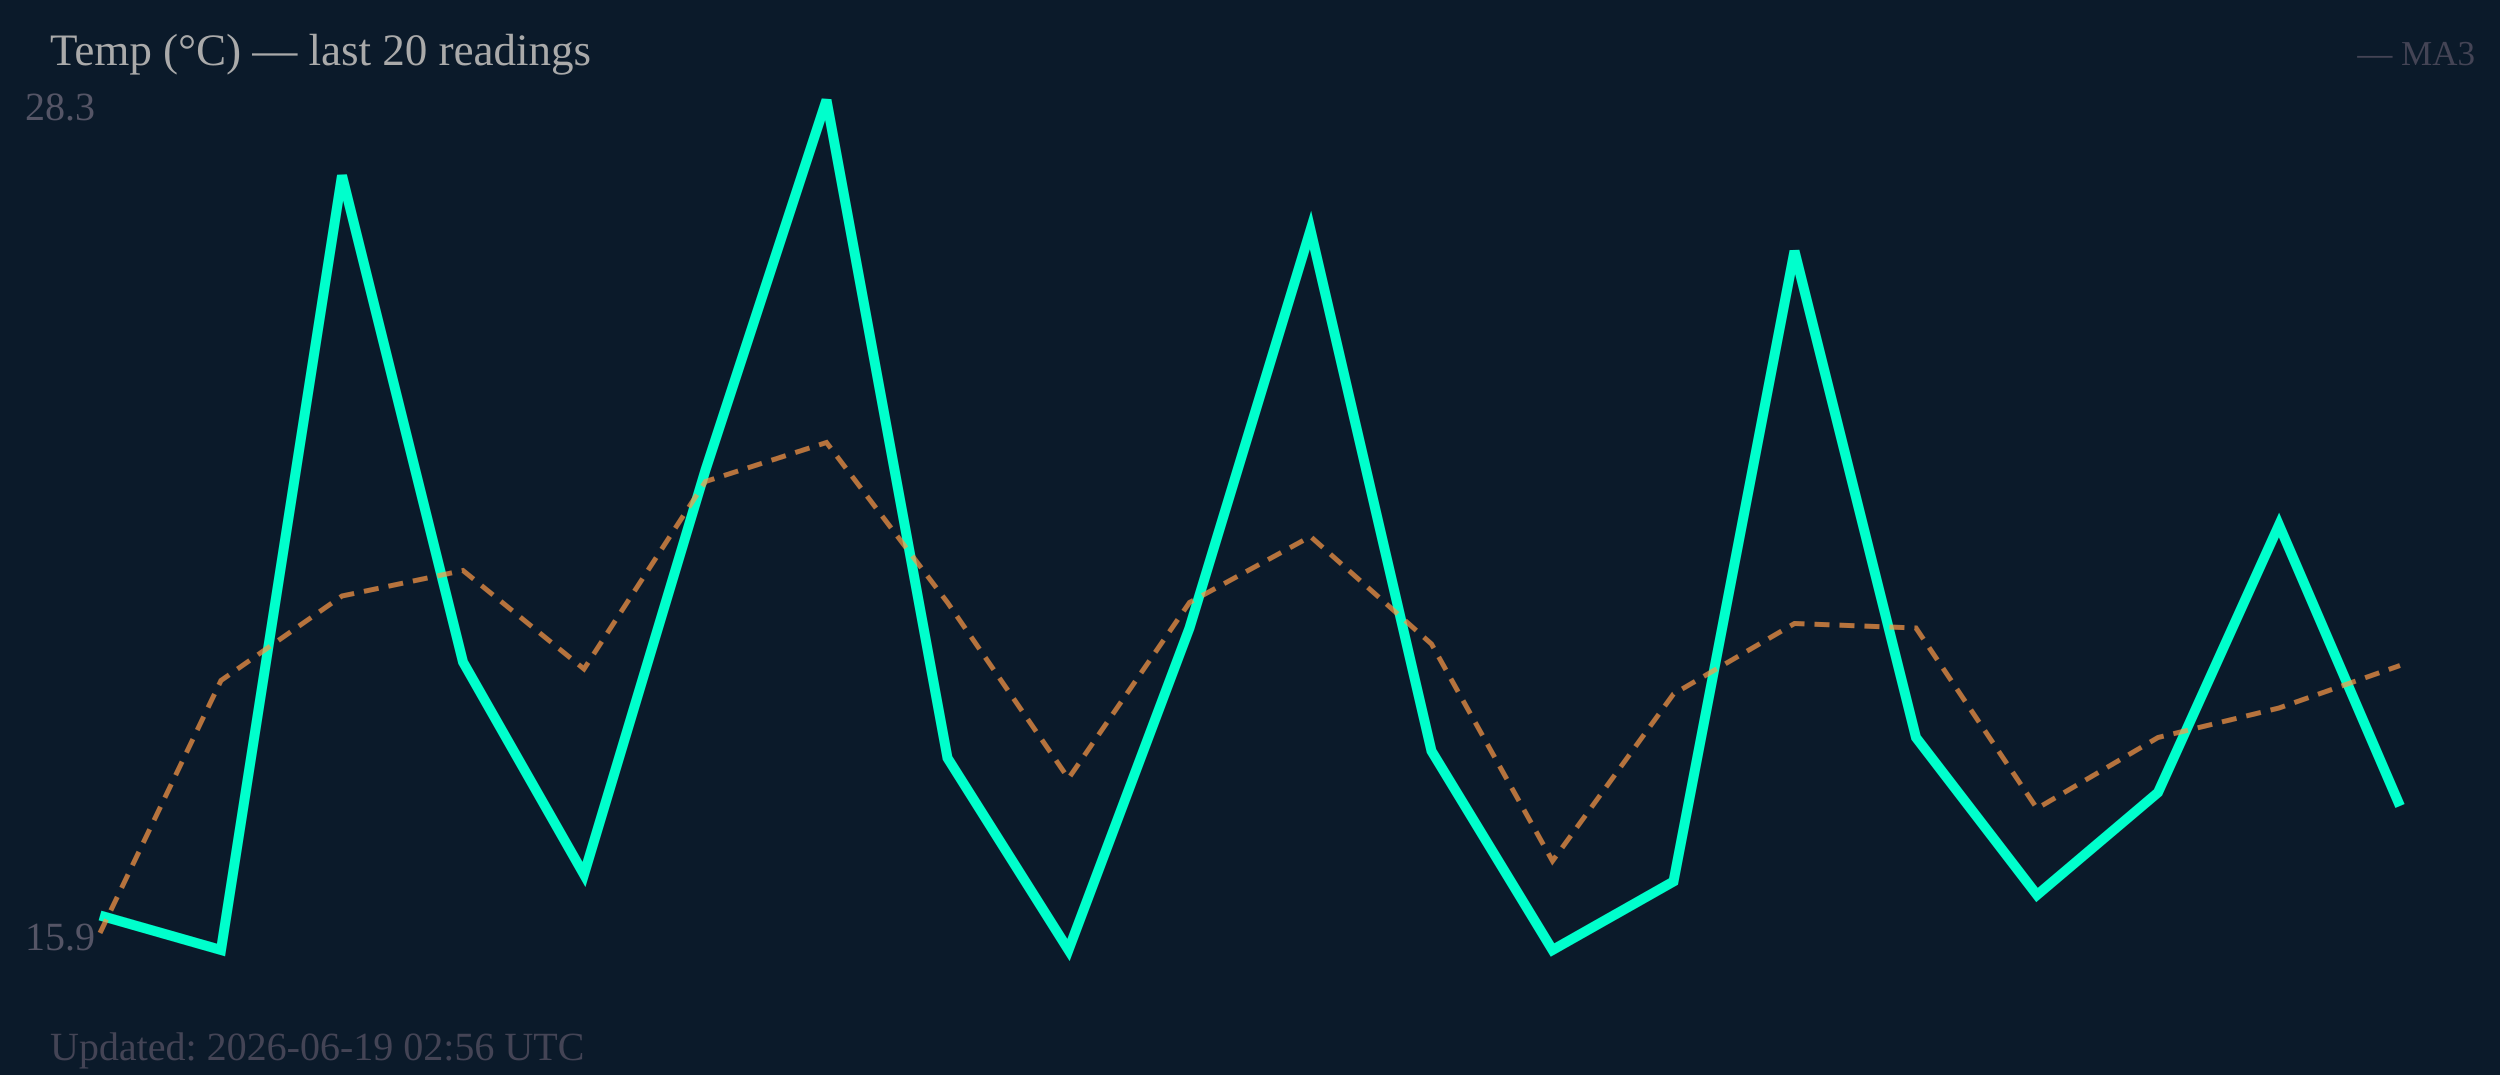
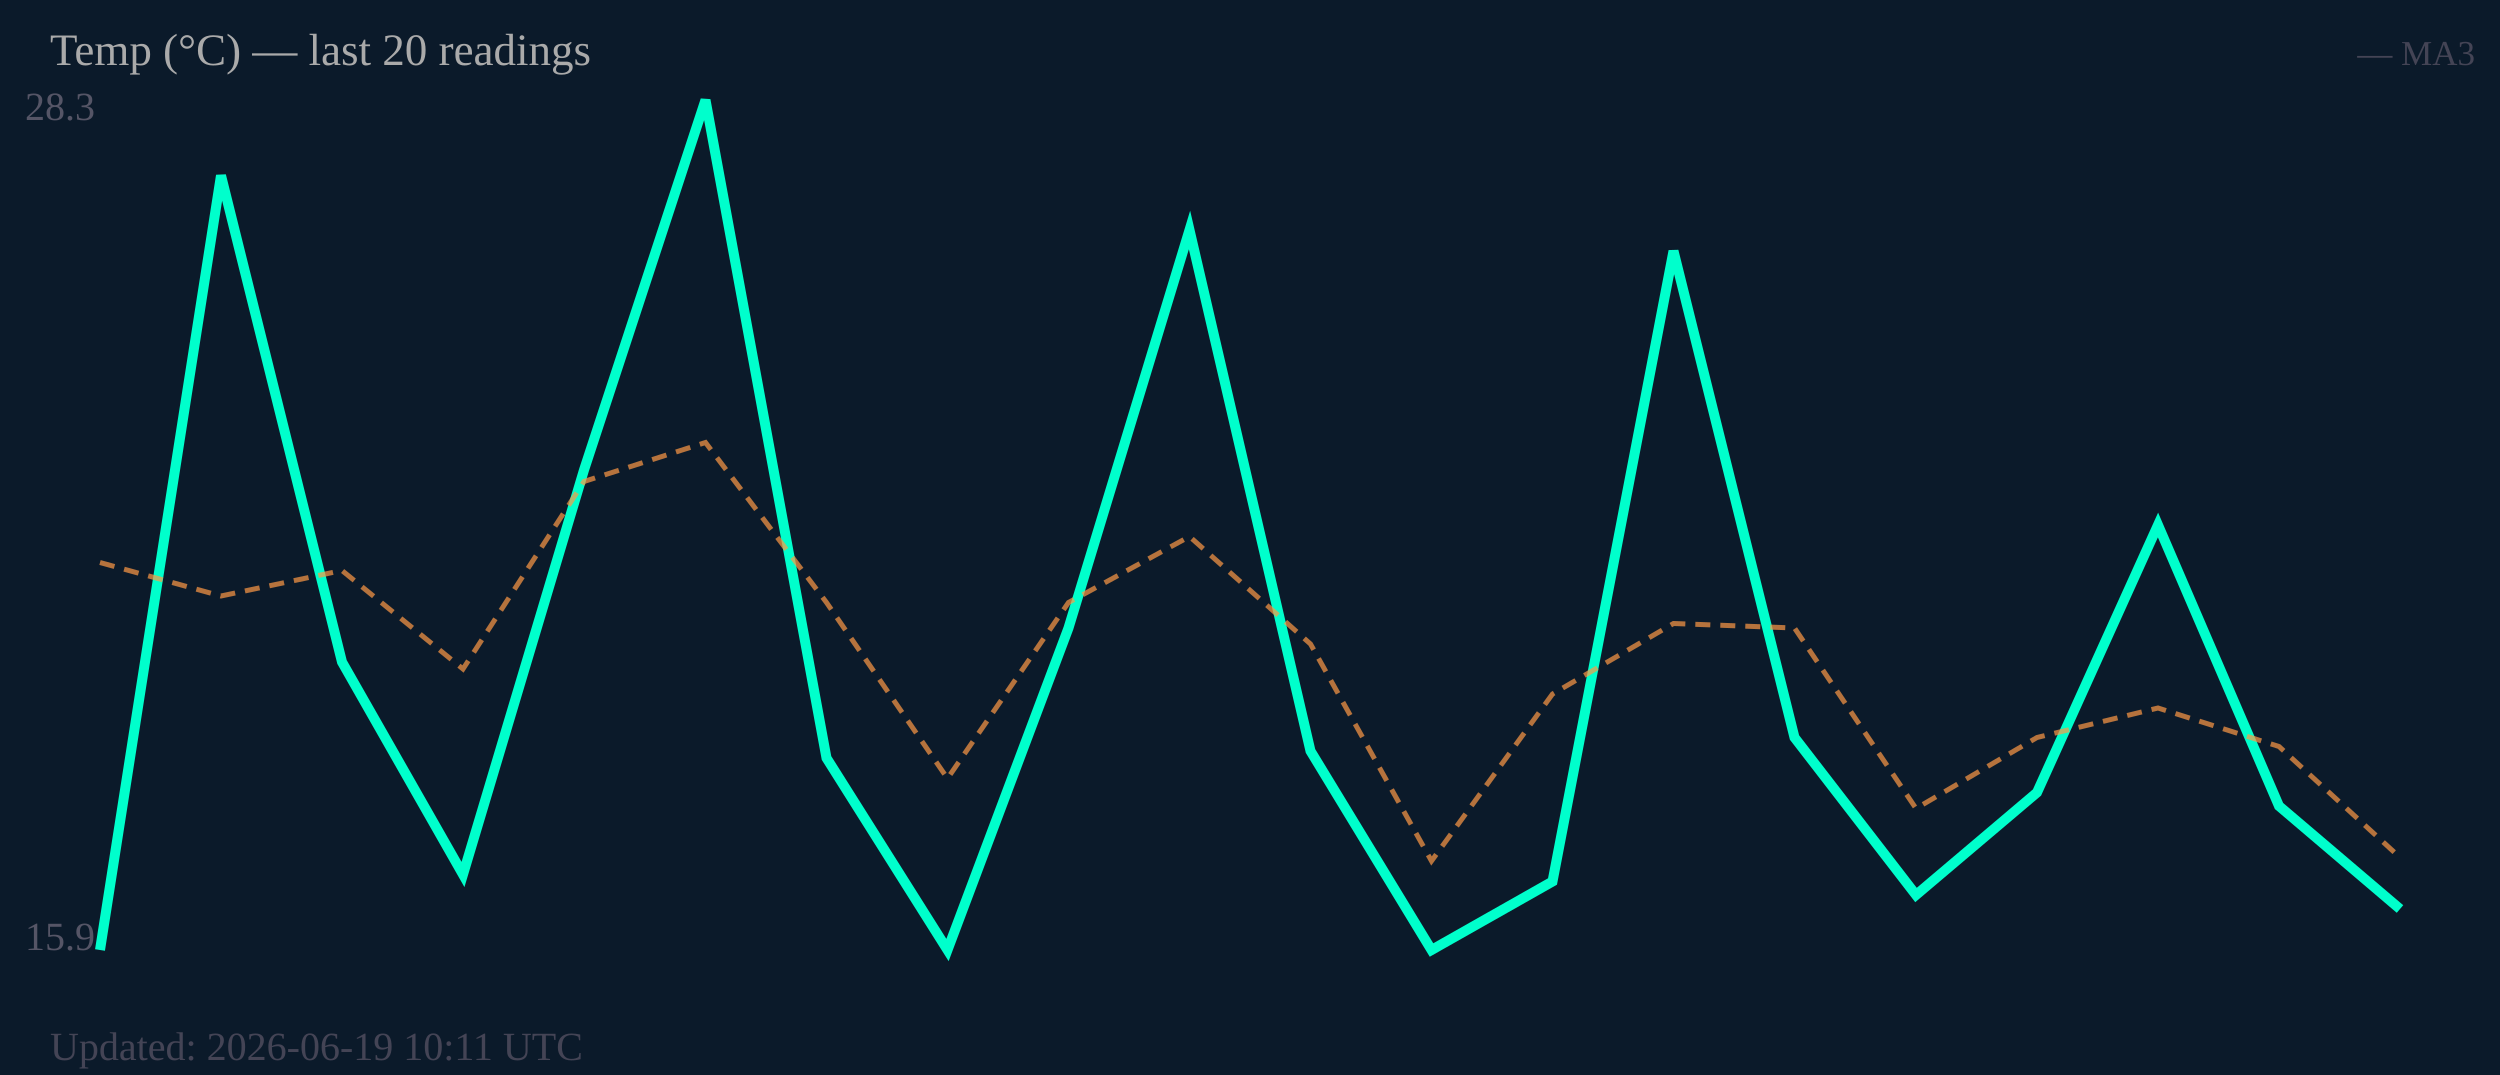
<svg xmlns="http://www.w3.org/2000/svg" width="500" height="215" viewBox="0 0 500 215">
  <rect width="500" height="215" fill="#0b1a2a" />
  <text x="5" y="24" font-size="8" fill="#556">28.3</text>
  <text x="5" y="190" font-size="8" fill="#556">15.9</text>
-   <polyline fill="none" stroke="#00ffcc" stroke-width="2" points="20.0,183.1 44.2,190.0 68.4,35.1 92.6,132.4 116.8,174.9 141.1,94.0 165.3,20.0 189.5,151.6 213.7,190.0 237.9,125.6 262.1,46.0 286.3,150.2 310.5,190.0 334.7,176.3 358.9,50.2 383.2,147.5 407.4,179.0 431.6,158.5 455.8,105.0 480.0,161.2" />
-   <polyline fill="none" stroke="#ff9944" stroke-width="1" stroke-dasharray="3,2" opacity="0.7" points="20.0,186.6 44.2,136.1 68.4,119.2 92.6,114.1 116.8,133.8 141.1,96.3 165.3,88.5 189.5,120.5 213.7,155.7 237.9,120.5 262.1,107.3 286.3,128.8 310.5,172.2 334.7,138.8 358.9,124.7 383.2,125.6 407.4,161.7 431.6,147.5 455.8,141.6 480.0,133.1" />
+   <polyline fill="none" stroke="#00ffcc" stroke-width="2" points="20.0,190.0 44.2,35.1 68.4,132.4 92.6,174.9 116.8,94.0 141.1,20.0 165.3,151.6 189.5,190.0 213.7,125.6 237.9,46.0 262.1,150.2 286.3,190.0 310.5,176.3 334.7,50.2 358.9,147.5 383.2,179.0 407.4,158.5 431.6,105.0 455.8,161.2 480.0,181.8" />
+   <polyline fill="none" stroke="#ff9944" stroke-width="1" stroke-dasharray="3,2" opacity="0.7" points="20.0,112.5 44.2,119.2 68.4,114.1 92.6,133.8 116.8,96.3 141.1,88.5 165.3,120.5 189.5,155.7 213.7,120.5 237.9,107.3 262.1,128.8 286.3,172.2 310.5,138.8 334.7,124.7 358.9,125.6 383.2,161.7 407.4,147.5 431.6,141.6 455.8,149.3 480.0,171.5" />
  <text x="10" y="13" font-size="9" fill="#aaa">Temp (°C) — last 20 readings</text>
  <text x="495" y="13" font-size="7" fill="#445" text-anchor="end">— MA3</text>
-   <text x="10" y="212" font-size="8" fill="#445">Updated: 2026-06-19 02:56 UTC</text>
+   <text x="10" y="212" font-size="8" fill="#445">Updated: 2026-06-19 10:11 UTC</text>
</svg>
